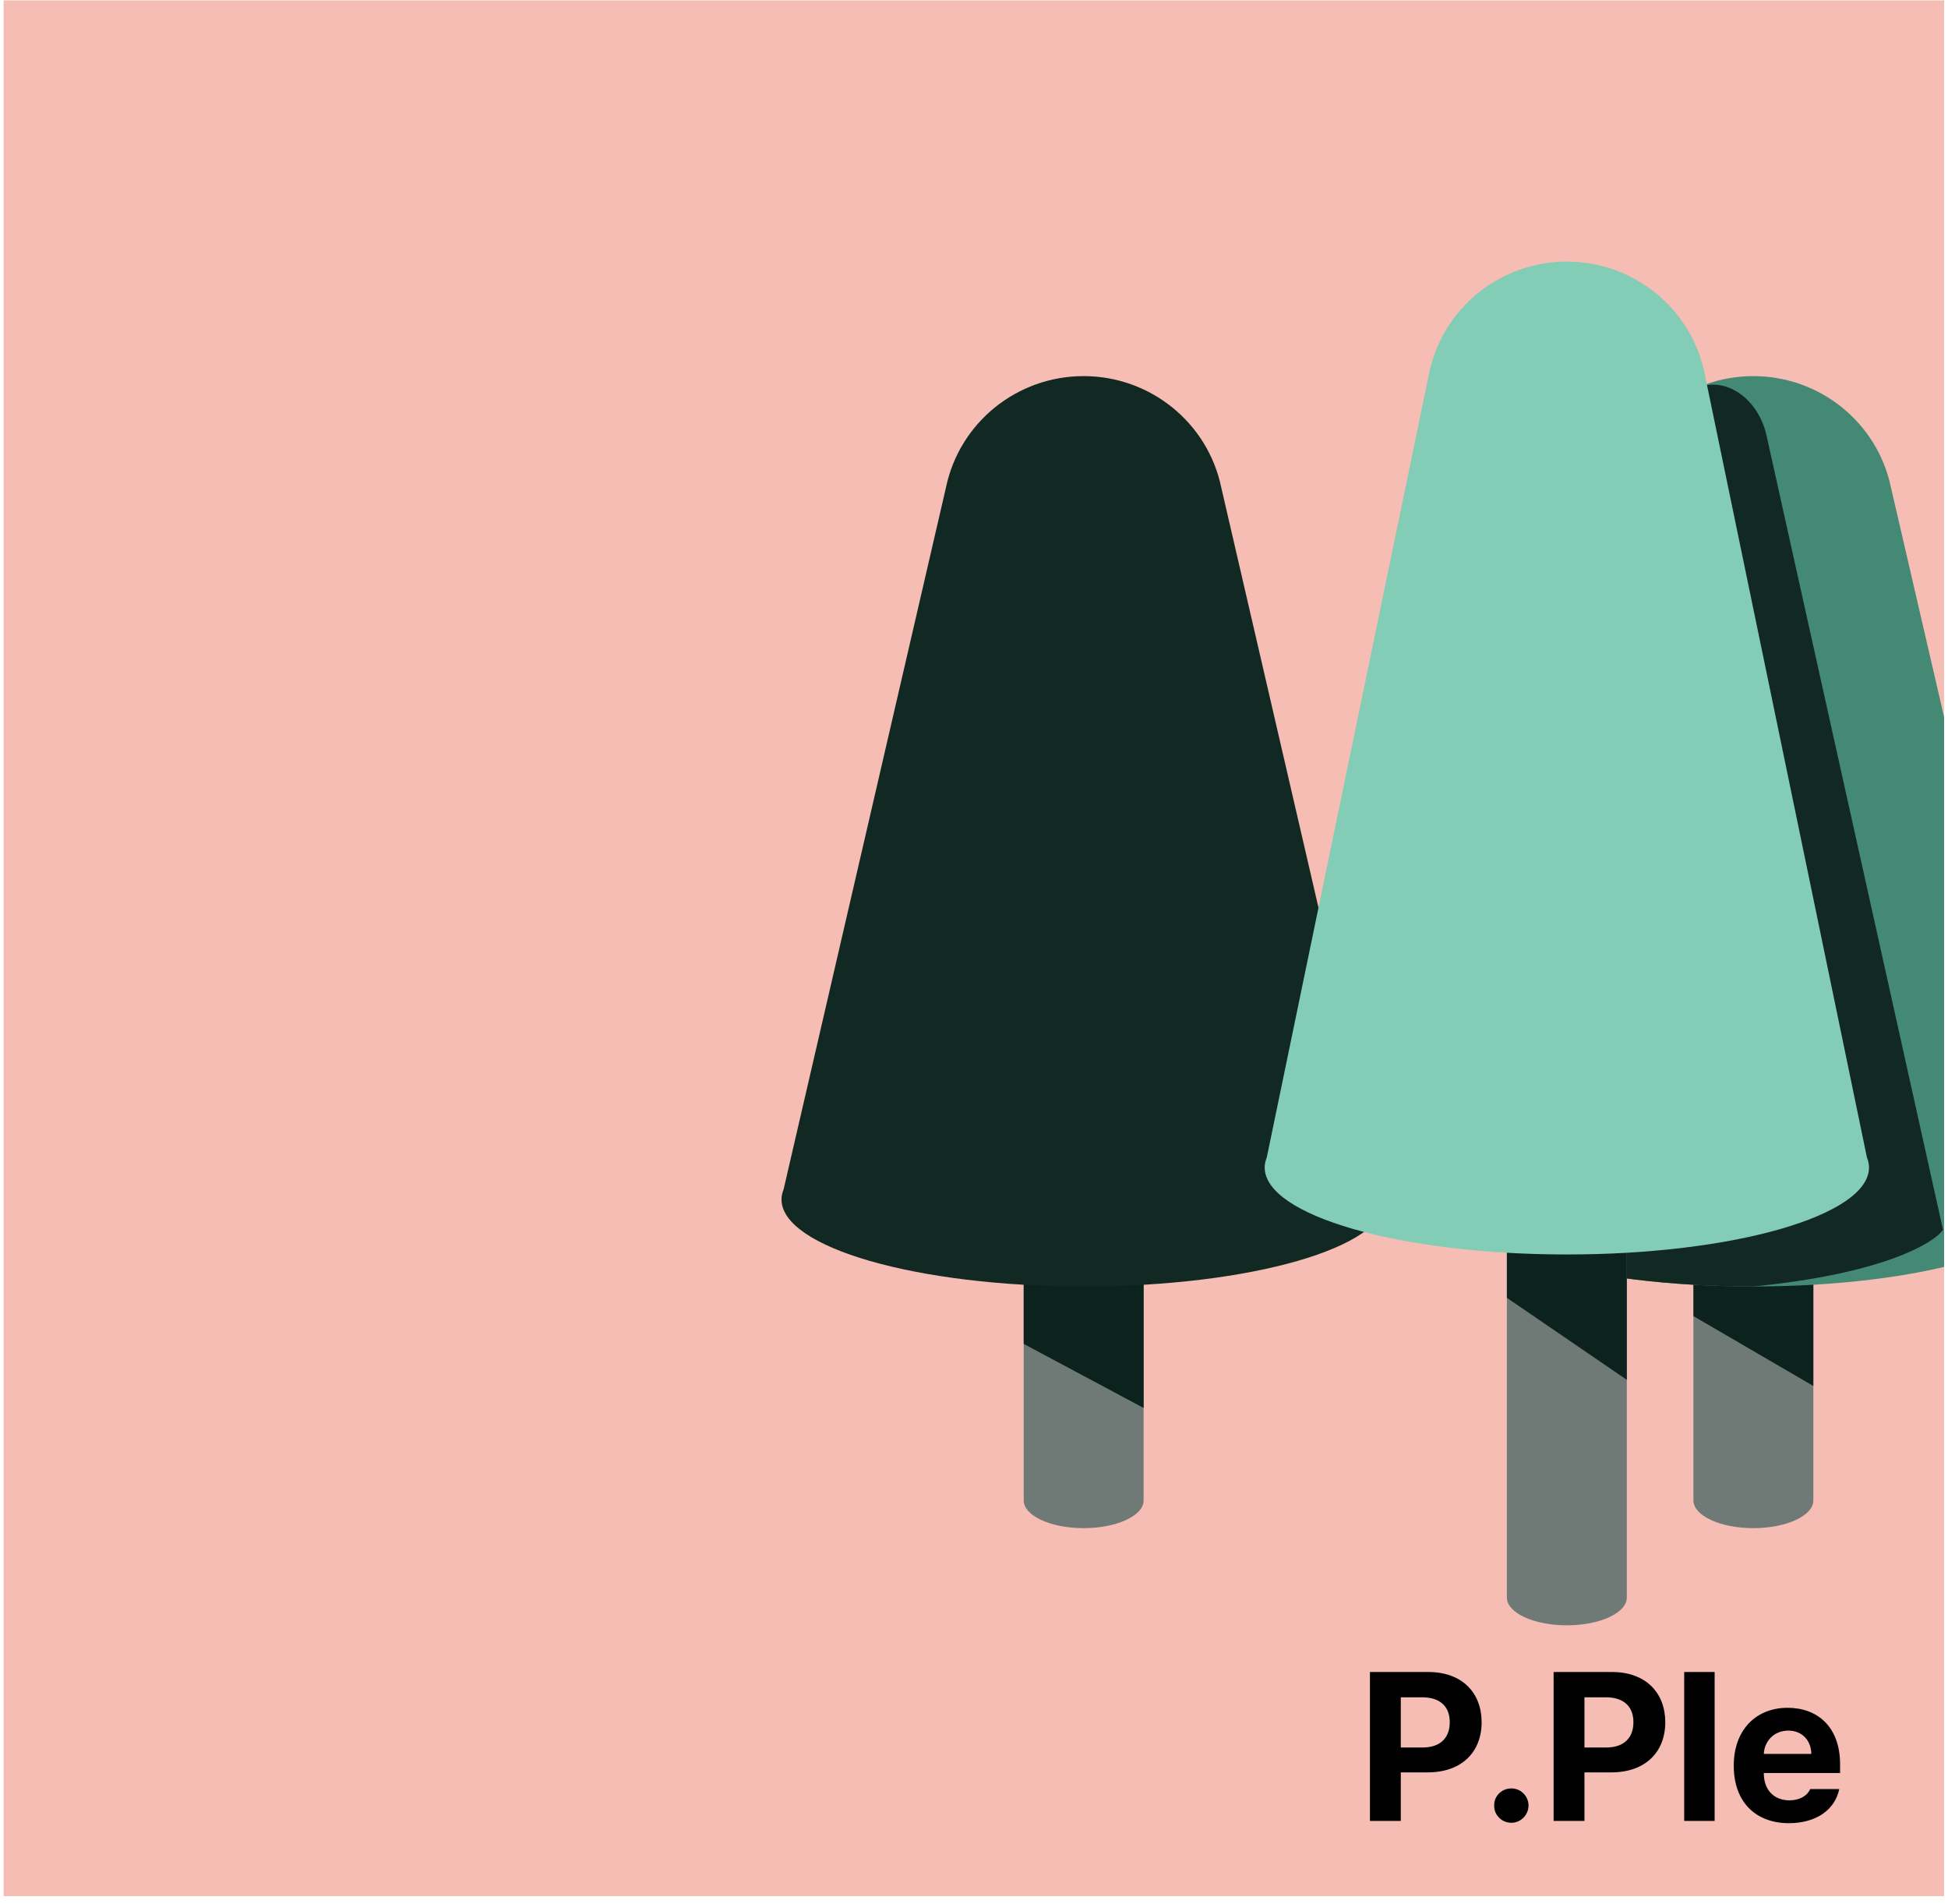
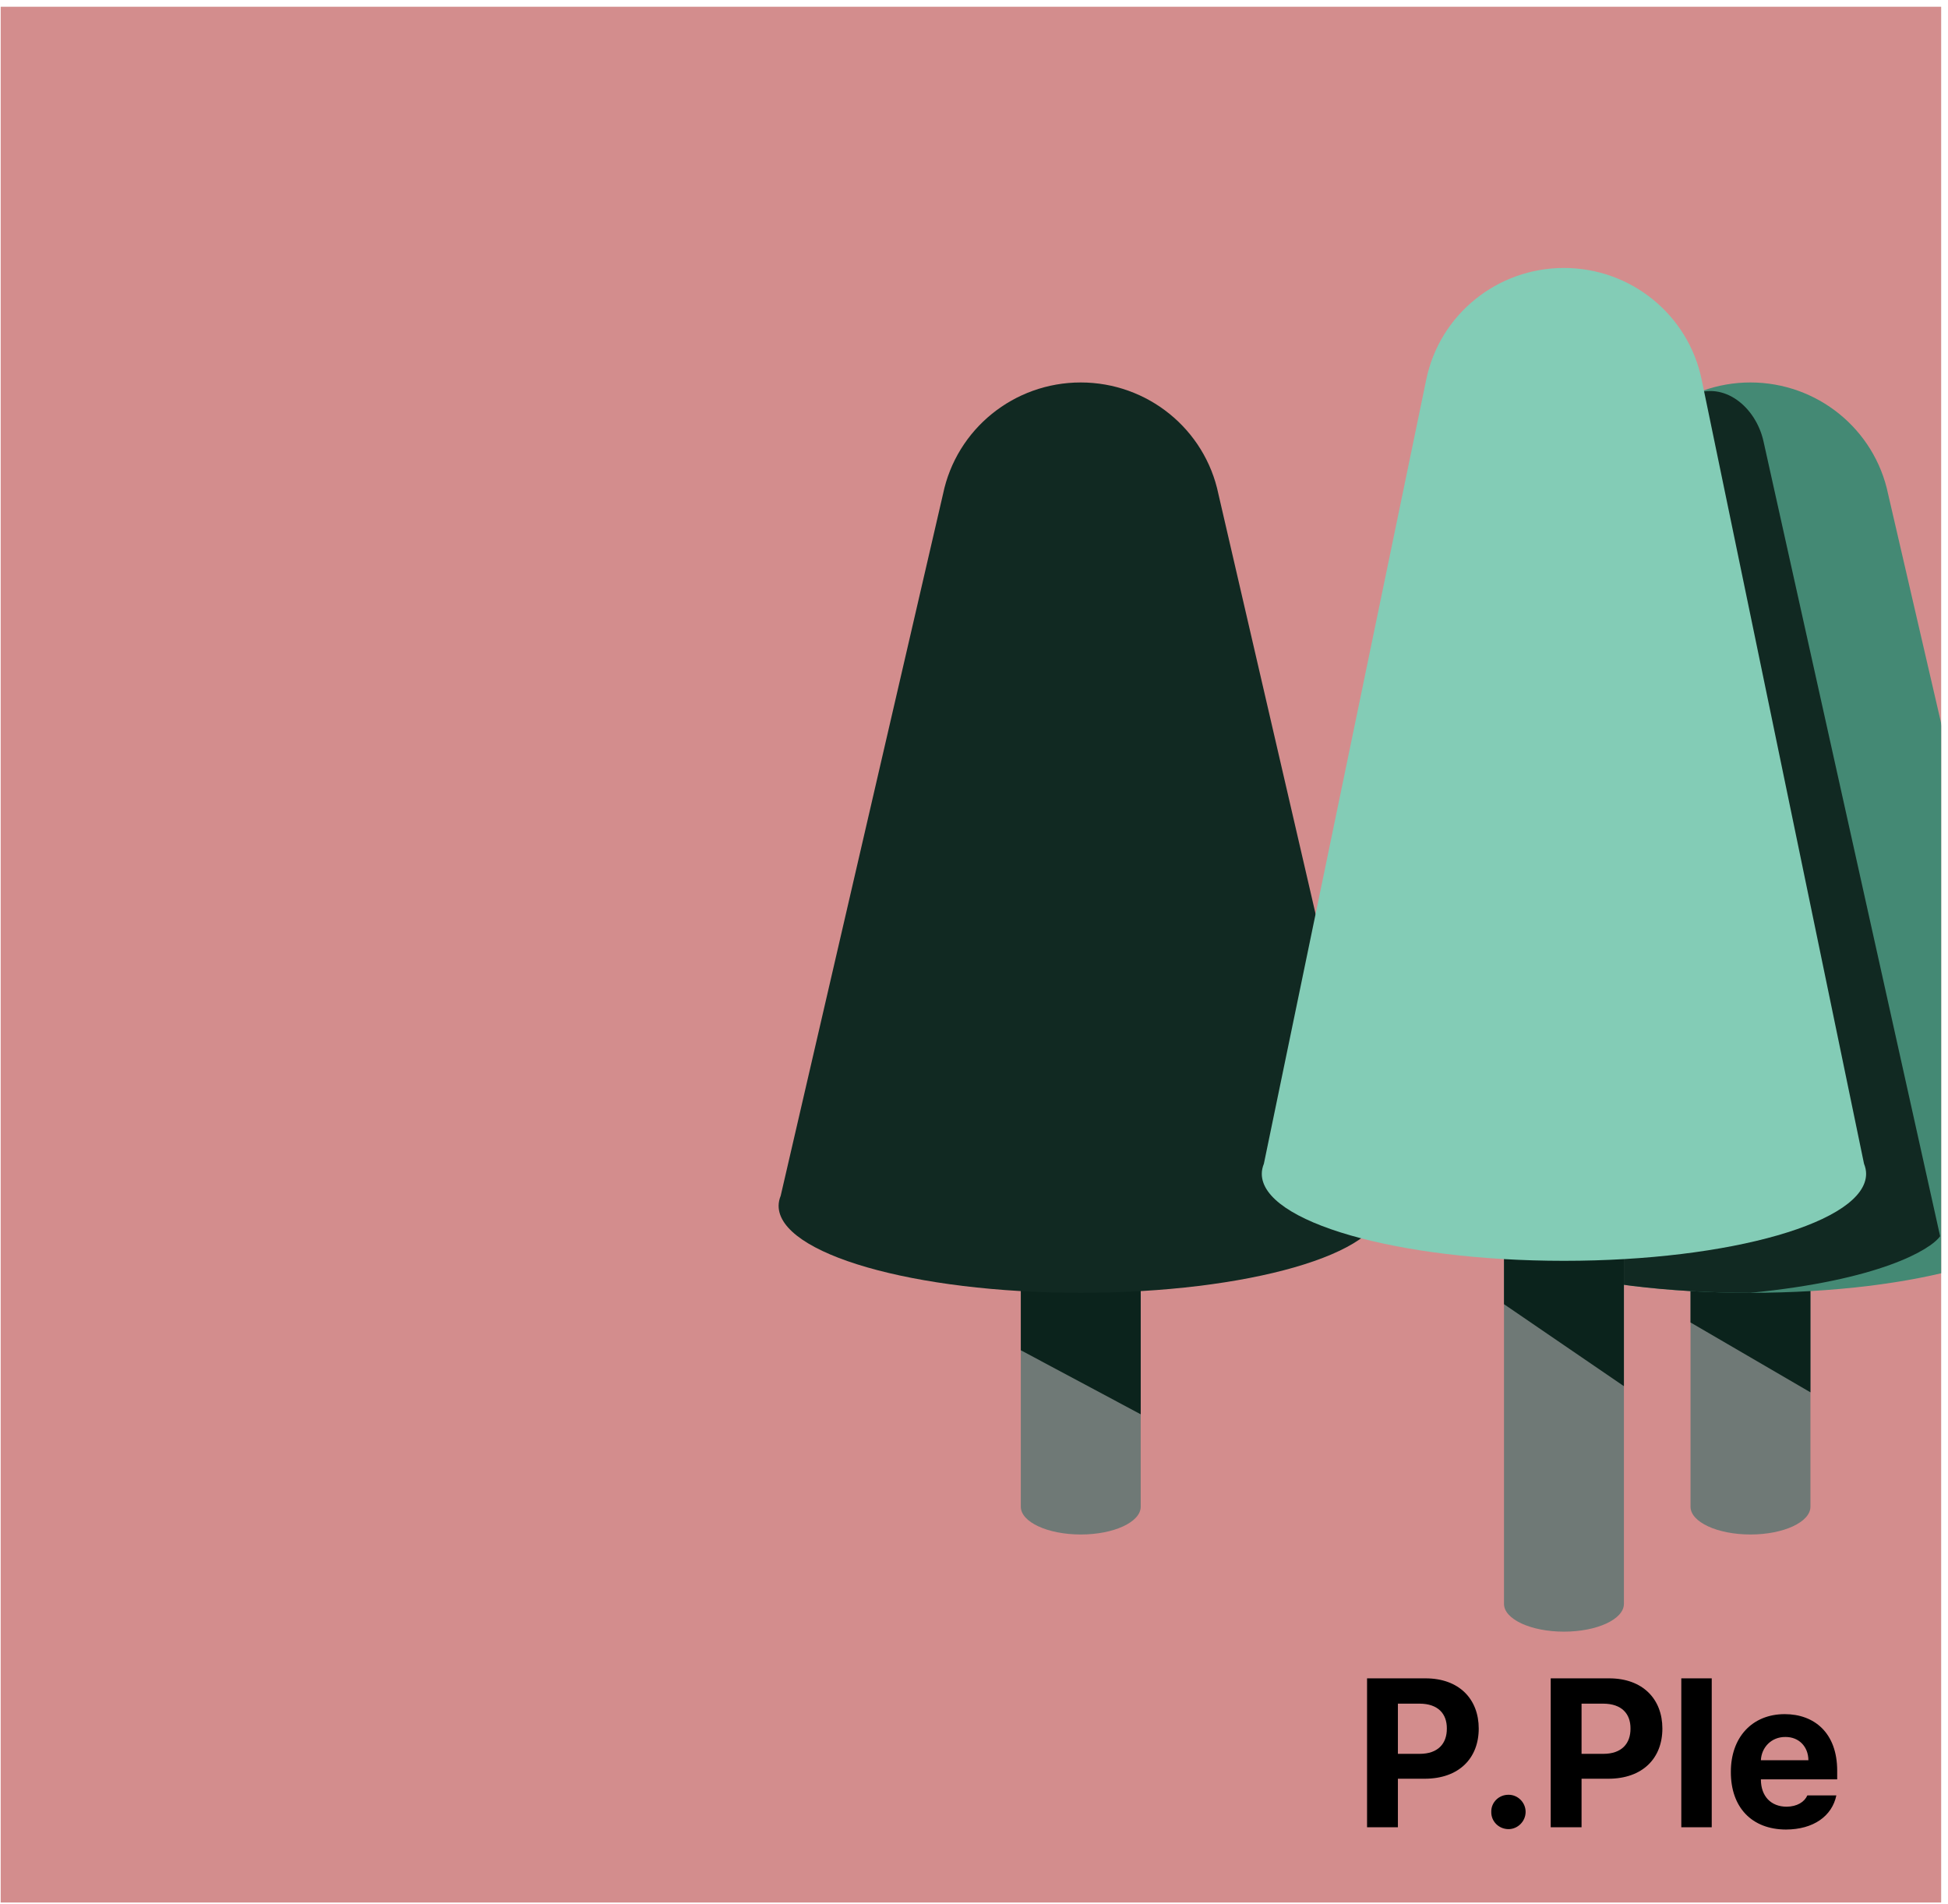
<svg xmlns="http://www.w3.org/2000/svg" width="259" height="253" viewBox="0 0 259 253" fill="none">
-   <rect x="0.477" y="0.053" width="258" height="252" fill="#F5BDB3" />
-   <mask id="mask0_502_13140" style="mask-type:alpha" maskUnits="userSpaceOnUse" x="0" y="0" width="259" height="253">
-     <rect x="0.477" y="0.053" width="258" height="252" fill="#3D529B" />
+   <rect x="0.091" y="0.896" width="258" height="252" fill="#D38D8D" />
+   <mask id="mask0_3224_13918" style="mask-type:alpha" maskUnits="userSpaceOnUse" x="0" y="0" width="259" height="253">
+     <rect x="0.091" y="0.896" width="258" height="252" fill="#B2B2B2" />
  </mask>
-   <g mask="url(#mask0_502_13140)">
-     <path d="M225.152 141.561V199.44C225.152 201.48 228.724 203.133 233.124 203.133C237.524 203.133 241.096 201.48 241.096 199.44V141.561H225.152Z" fill="#6F7976" />
-     <path d="M225.152 141.561H241.096V184.235L225.152 174.949V141.561Z" fill="#0B231C" />
-     <path d="M273.011 158.101L251.421 64.817C249.631 56.187 241.982 49.996 233.116 49.996C224.242 49.996 216.6 56.187 214.811 64.817L193.22 158.101C193.044 158.538 192.941 158.99 192.941 159.441C192.941 165.829 210.924 171.007 233.116 171.007C255.308 171.007 273.29 165.829 273.29 159.441C273.29 158.99 273.187 158.538 273.011 158.101Z" fill="#448974" />
-     <path d="M214.811 64.817C216.044 58.87 220.056 54.082 225.334 51.679C229.6 49.737 233.839 53.251 234.856 57.827L258.339 163.482C257.059 165.294 250.222 169.338 233.116 171.007C210.924 171.007 192.941 165.829 192.941 159.441C192.941 158.99 193.044 158.538 193.22 158.101L214.811 64.817Z" fill="#112922" />
-     <path d="M136.109 141.561V199.44C136.109 201.48 139.681 203.133 144.081 203.133C148.481 203.133 152.053 201.48 152.053 199.44V141.561H136.109Z" fill="#6F7976" />
-     <path d="M136.109 141.561H152.053V187.156L136.109 178.642V141.561Z" fill="#0B231C" />
-     <path d="M183.97 158.101L162.379 64.817C160.59 56.187 152.941 49.996 144.074 49.996C135.2 49.996 127.559 56.187 125.769 64.817L104.186 158.101C104.01 158.538 103.907 158.99 103.907 159.441C103.907 165.829 121.89 171.007 144.082 171.007C166.273 171.007 184.256 165.829 184.256 159.441C184.256 158.99 184.153 158.538 183.977 158.101H183.97Z" fill="#112922" />
-     <path d="M200.352 154.477V212.356C200.352 214.396 203.923 216.049 208.323 216.049C212.724 216.049 216.295 214.396 216.295 212.356V154.477H200.352Z" fill="#6F7976" />
-     <path d="M200.352 154.477H216.295V183.417L200.352 172.52V154.477Z" fill="#0B231C" />
-     <path d="M248.219 153.849L226.629 49.597C224.839 40.966 217.19 34.775 208.324 34.775C199.45 34.775 191.808 40.966 190.019 49.597L168.428 153.849C168.252 154.286 168.149 154.738 168.149 155.189C168.149 161.577 186.132 166.755 208.324 166.755C230.516 166.755 248.498 161.577 248.498 155.189C248.498 154.738 248.395 154.286 248.219 153.849Z" fill="#83CCB6" />
-     <path d="M182.145 242.053V222.256H189.91C194.408 222.256 196.992 225.031 196.992 228.928C196.992 232.879 194.367 235.6 189.801 235.6H186.246V242.053H182.145ZM186.246 232.291H189.145C191.578 232.291 192.768 230.924 192.754 228.928C192.768 226.959 191.578 225.633 189.145 225.619H186.246V232.291ZM200.957 242.299C199.672 242.299 198.633 241.273 198.66 240.002C198.633 238.744 199.672 237.719 200.957 237.732C202.174 237.719 203.227 238.744 203.227 240.002C203.227 241.273 202.174 242.299 200.957 242.299ZM206.562 242.053V222.256H214.328C218.826 222.256 221.41 225.031 221.41 228.928C221.41 232.879 218.785 235.6 214.219 235.6H210.664V242.053H206.562ZM210.664 232.291H213.562C215.996 232.291 217.186 230.924 217.172 228.928C217.186 226.959 215.996 225.633 213.562 225.619H210.664V232.291ZM227.973 222.256V242.053H223.926V222.256H227.973ZM237.844 242.354C233.291 242.34 230.502 239.4 230.516 234.697C230.502 230.117 233.332 227.014 237.68 227.014C241.576 227.014 244.652 229.475 244.652 234.533V235.682H234.508C234.508 237.924 235.834 239.305 237.926 239.318C239.307 239.305 240.291 238.703 240.688 237.814H244.543C243.969 240.562 241.508 242.34 237.844 242.354ZM234.508 233.139H240.824C240.811 231.334 239.566 230.035 237.762 230.049C235.902 230.035 234.59 231.43 234.508 233.139Z" fill="black" />
+   <g mask="url(#mask0_3224_13918)">
+     <path d="M224.767 142.405V200.284C224.767 202.324 228.338 203.977 232.738 203.977C237.139 203.977 240.71 202.324 240.71 200.284V142.405H224.767Z" fill="#6F7976" />
+     <path d="M224.767 142.405H240.71V185.079L224.767 175.793V142.405Z" fill="#0B231C" />
+     <path d="M272.625 158.945L251.035 65.662C249.245 57.031 241.596 50.84 232.73 50.84C223.856 50.84 216.214 57.031 214.425 65.662L192.834 158.945C192.658 159.382 192.555 159.834 192.555 160.285C192.555 166.673 210.538 171.851 232.73 171.851C254.922 171.851 272.904 166.673 272.904 160.285C272.904 159.834 272.801 159.382 272.625 158.945Z" fill="#448974" />
+     <path d="M214.425 65.662C215.658 59.714 219.67 54.926 224.949 52.523C229.214 50.581 233.453 54.095 234.47 58.67L257.953 164.326C256.673 166.138 249.836 170.182 232.73 171.851C210.538 171.851 192.555 166.673 192.555 160.285C192.555 159.834 192.658 159.382 192.834 158.945L214.425 65.662Z" fill="#112922" />
+     <path d="M135.724 142.405V200.284C135.724 202.324 139.295 203.977 143.695 203.977C148.096 203.977 151.667 202.324 151.667 200.284V142.405H135.724Z" fill="#6F7976" />
+     <path d="M135.724 142.405H151.667V188L135.724 179.486V142.405Z" fill="#0B231C" />
+     <path d="M183.584 158.945L161.994 65.662C160.204 57.031 152.555 50.84 143.689 50.84C134.815 50.84 127.173 57.031 125.384 65.662L103.8 158.945C103.624 159.382 103.522 159.834 103.522 160.285C103.522 166.673 121.504 171.851 143.696 171.851C165.888 171.851 183.87 166.673 183.87 160.285C183.87 159.834 183.768 159.382 183.592 158.945H183.584Z" fill="#112922" />
+     <path d="M199.967 155.32V213.2C199.967 215.239 203.538 216.892 207.938 216.892C212.339 216.892 215.91 215.239 215.91 213.2V155.32H199.967Z" fill="#6F7976" />
+     <path d="M199.967 155.32H215.91V184.26L199.967 173.363V155.32Z" fill="#0B231C" />
+     <path d="M247.834 154.692L226.243 50.44C224.454 41.809 216.804 35.618 207.938 35.618C199.064 35.618 191.422 41.809 189.633 50.44L168.042 154.692C167.866 155.129 167.764 155.581 167.764 156.032C167.764 162.42 185.746 167.598 207.938 167.598C230.13 167.598 248.112 162.42 248.112 156.032C248.112 155.581 248.01 155.129 247.834 154.692Z" fill="#83CCB6" />
+     <path d="M181.759 242.896V223.099H189.525C194.023 223.099 196.607 225.875 196.607 229.771C196.607 233.722 193.982 236.443 189.415 236.443H185.861V242.896H181.759ZM185.861 233.135H188.759C191.193 233.135 192.382 231.767 192.368 229.771C192.382 227.802 191.193 226.476 188.759 226.463H185.861V233.135ZM200.572 243.142C199.286 243.142 198.247 242.117 198.275 240.845C198.247 239.588 199.286 238.562 200.572 238.576C201.788 238.562 202.841 239.588 202.841 240.845C202.841 242.117 201.788 243.142 200.572 243.142ZM206.177 242.896V223.099H213.943C218.441 223.099 221.025 225.875 221.025 229.771C221.025 233.722 218.4 236.443 213.833 236.443H210.279V242.896H206.177ZM210.279 233.135H213.177C215.611 233.135 216.8 231.767 216.786 229.771C216.8 227.802 215.611 226.476 213.177 226.463H210.279V233.135ZM227.587 223.099V242.896H223.54V223.099H227.587ZM237.458 243.197C232.906 243.183 230.116 240.244 230.13 235.541C230.116 230.961 232.947 227.857 237.294 227.857C241.191 227.857 244.267 230.318 244.267 235.377V236.525H234.122C234.122 238.767 235.448 240.148 237.54 240.162C238.921 240.148 239.906 239.547 240.302 238.658H244.157C243.583 241.406 241.122 243.183 237.458 243.197ZM234.122 233.982H240.439C240.425 232.177 239.181 230.879 237.376 230.892C235.517 230.879 234.204 232.273 234.122 233.982Z" fill="black" />
  </g>
</svg>
